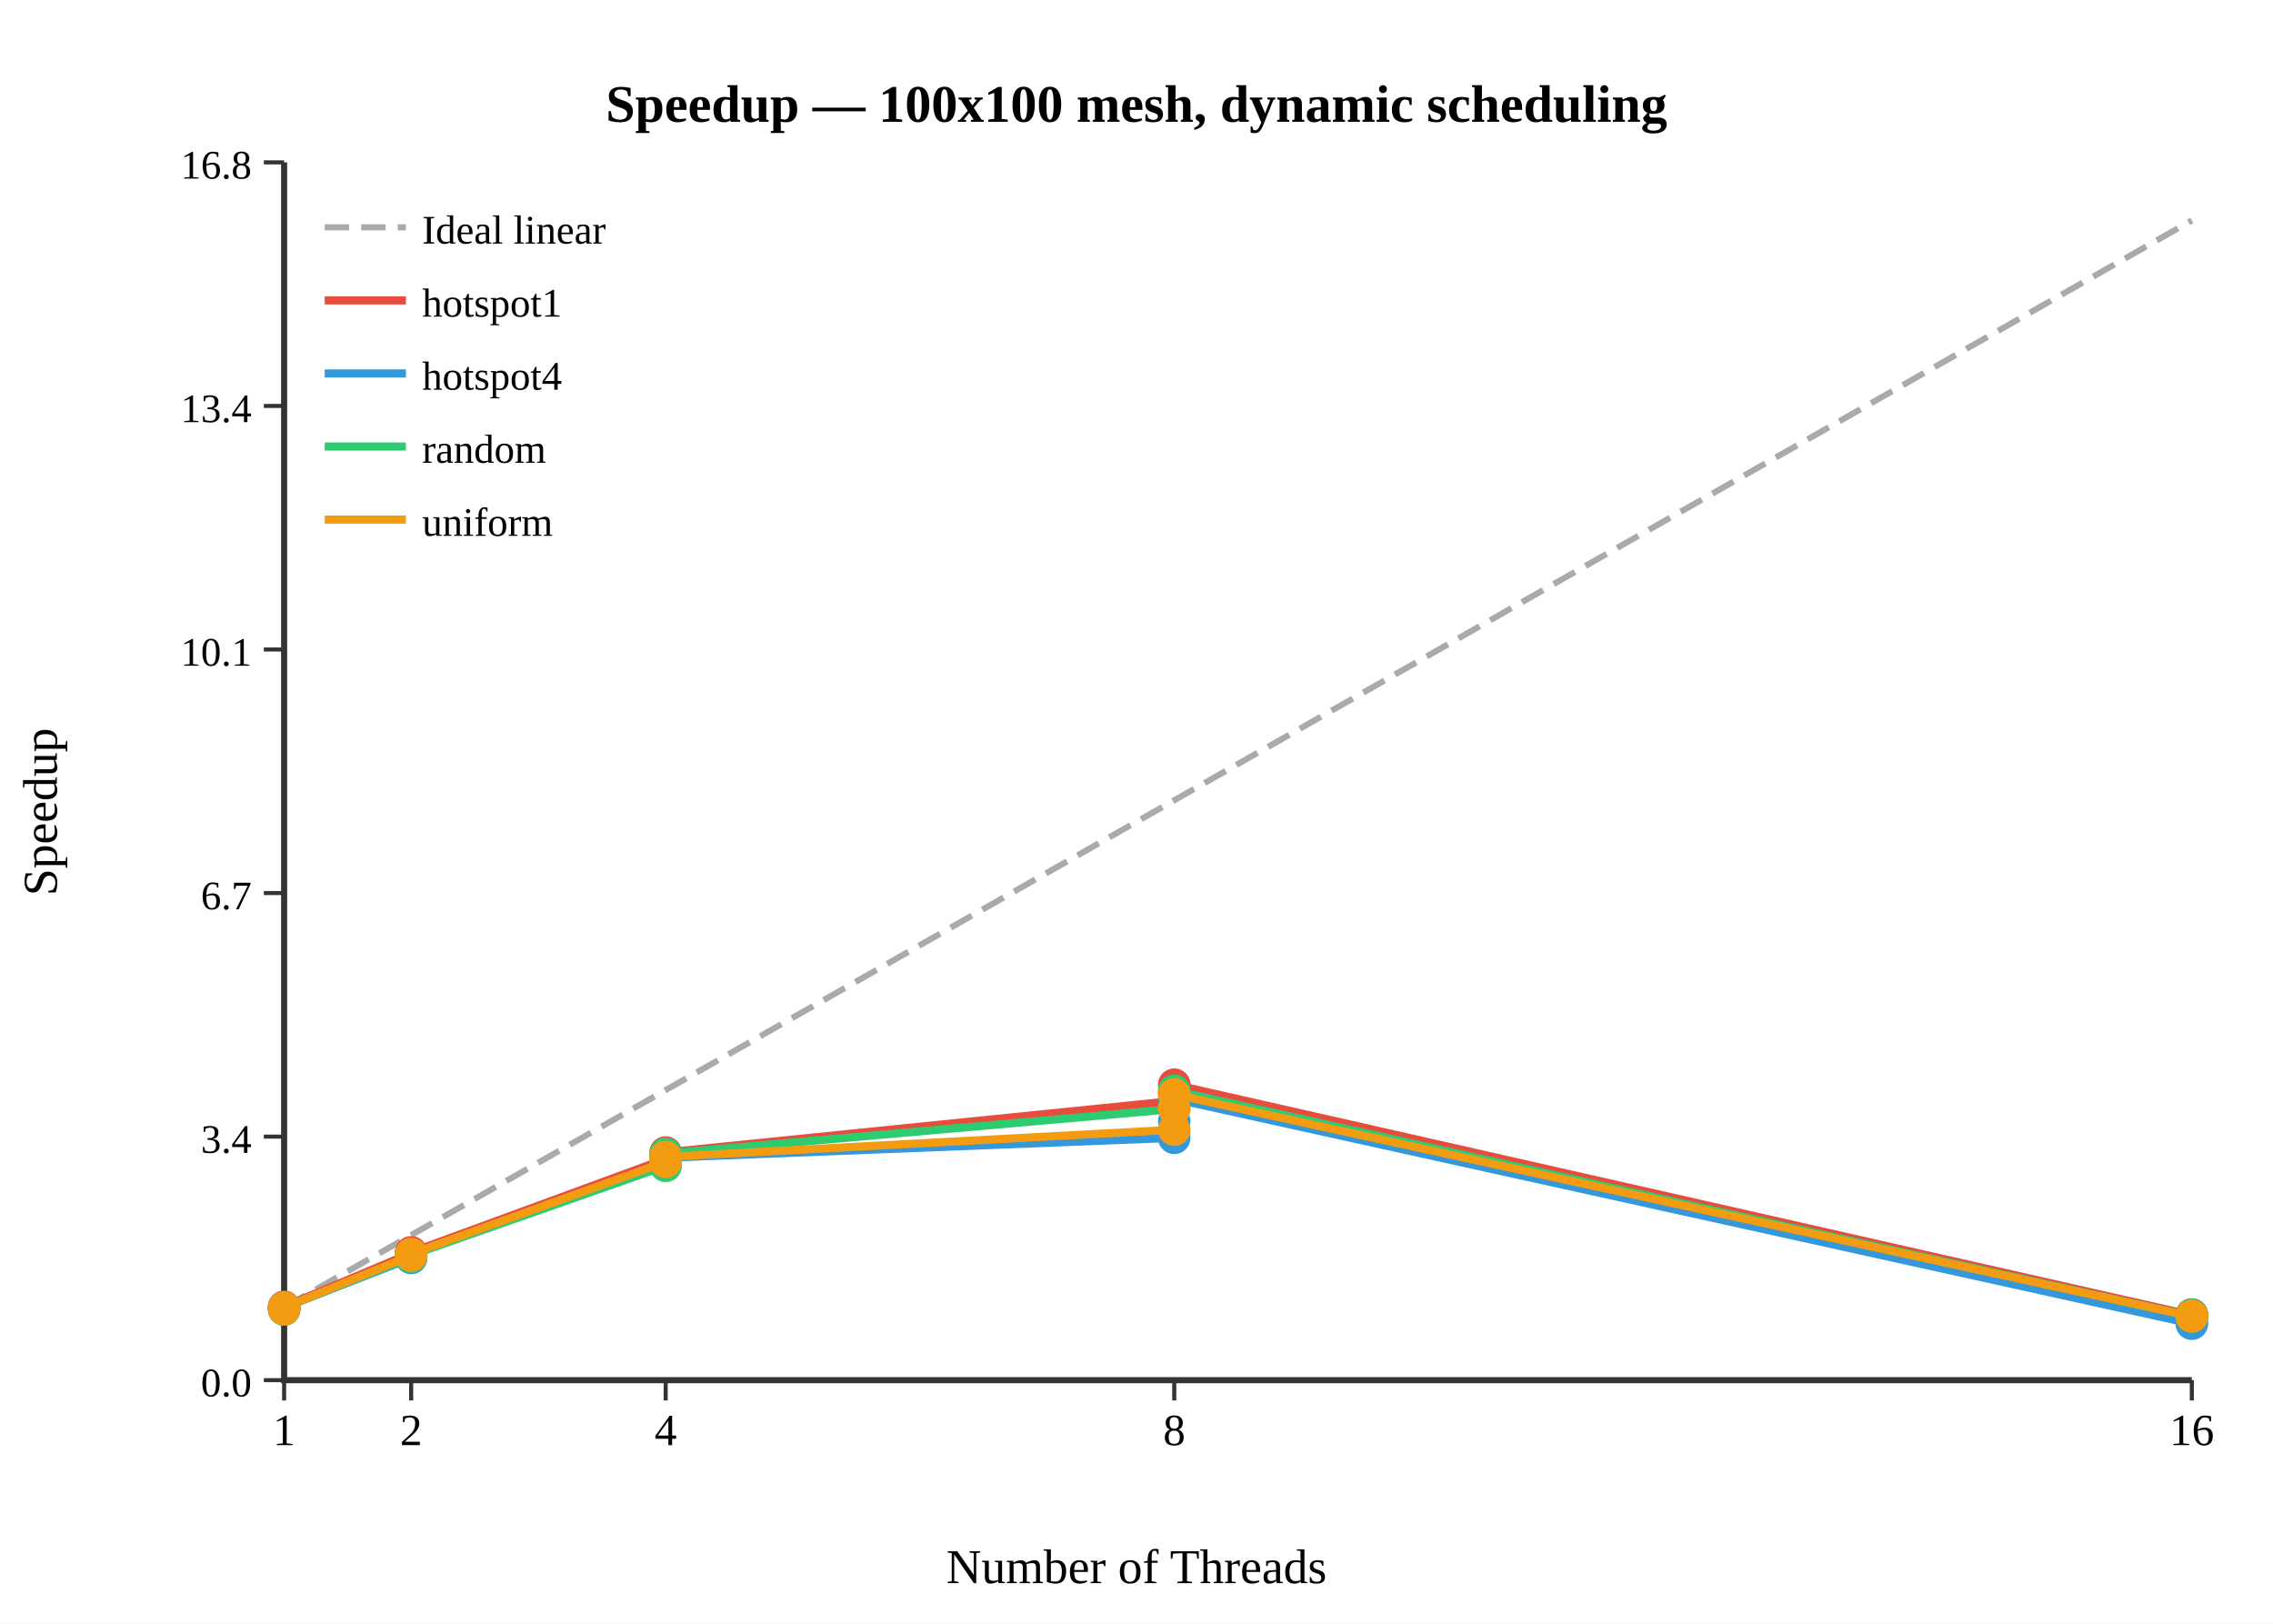
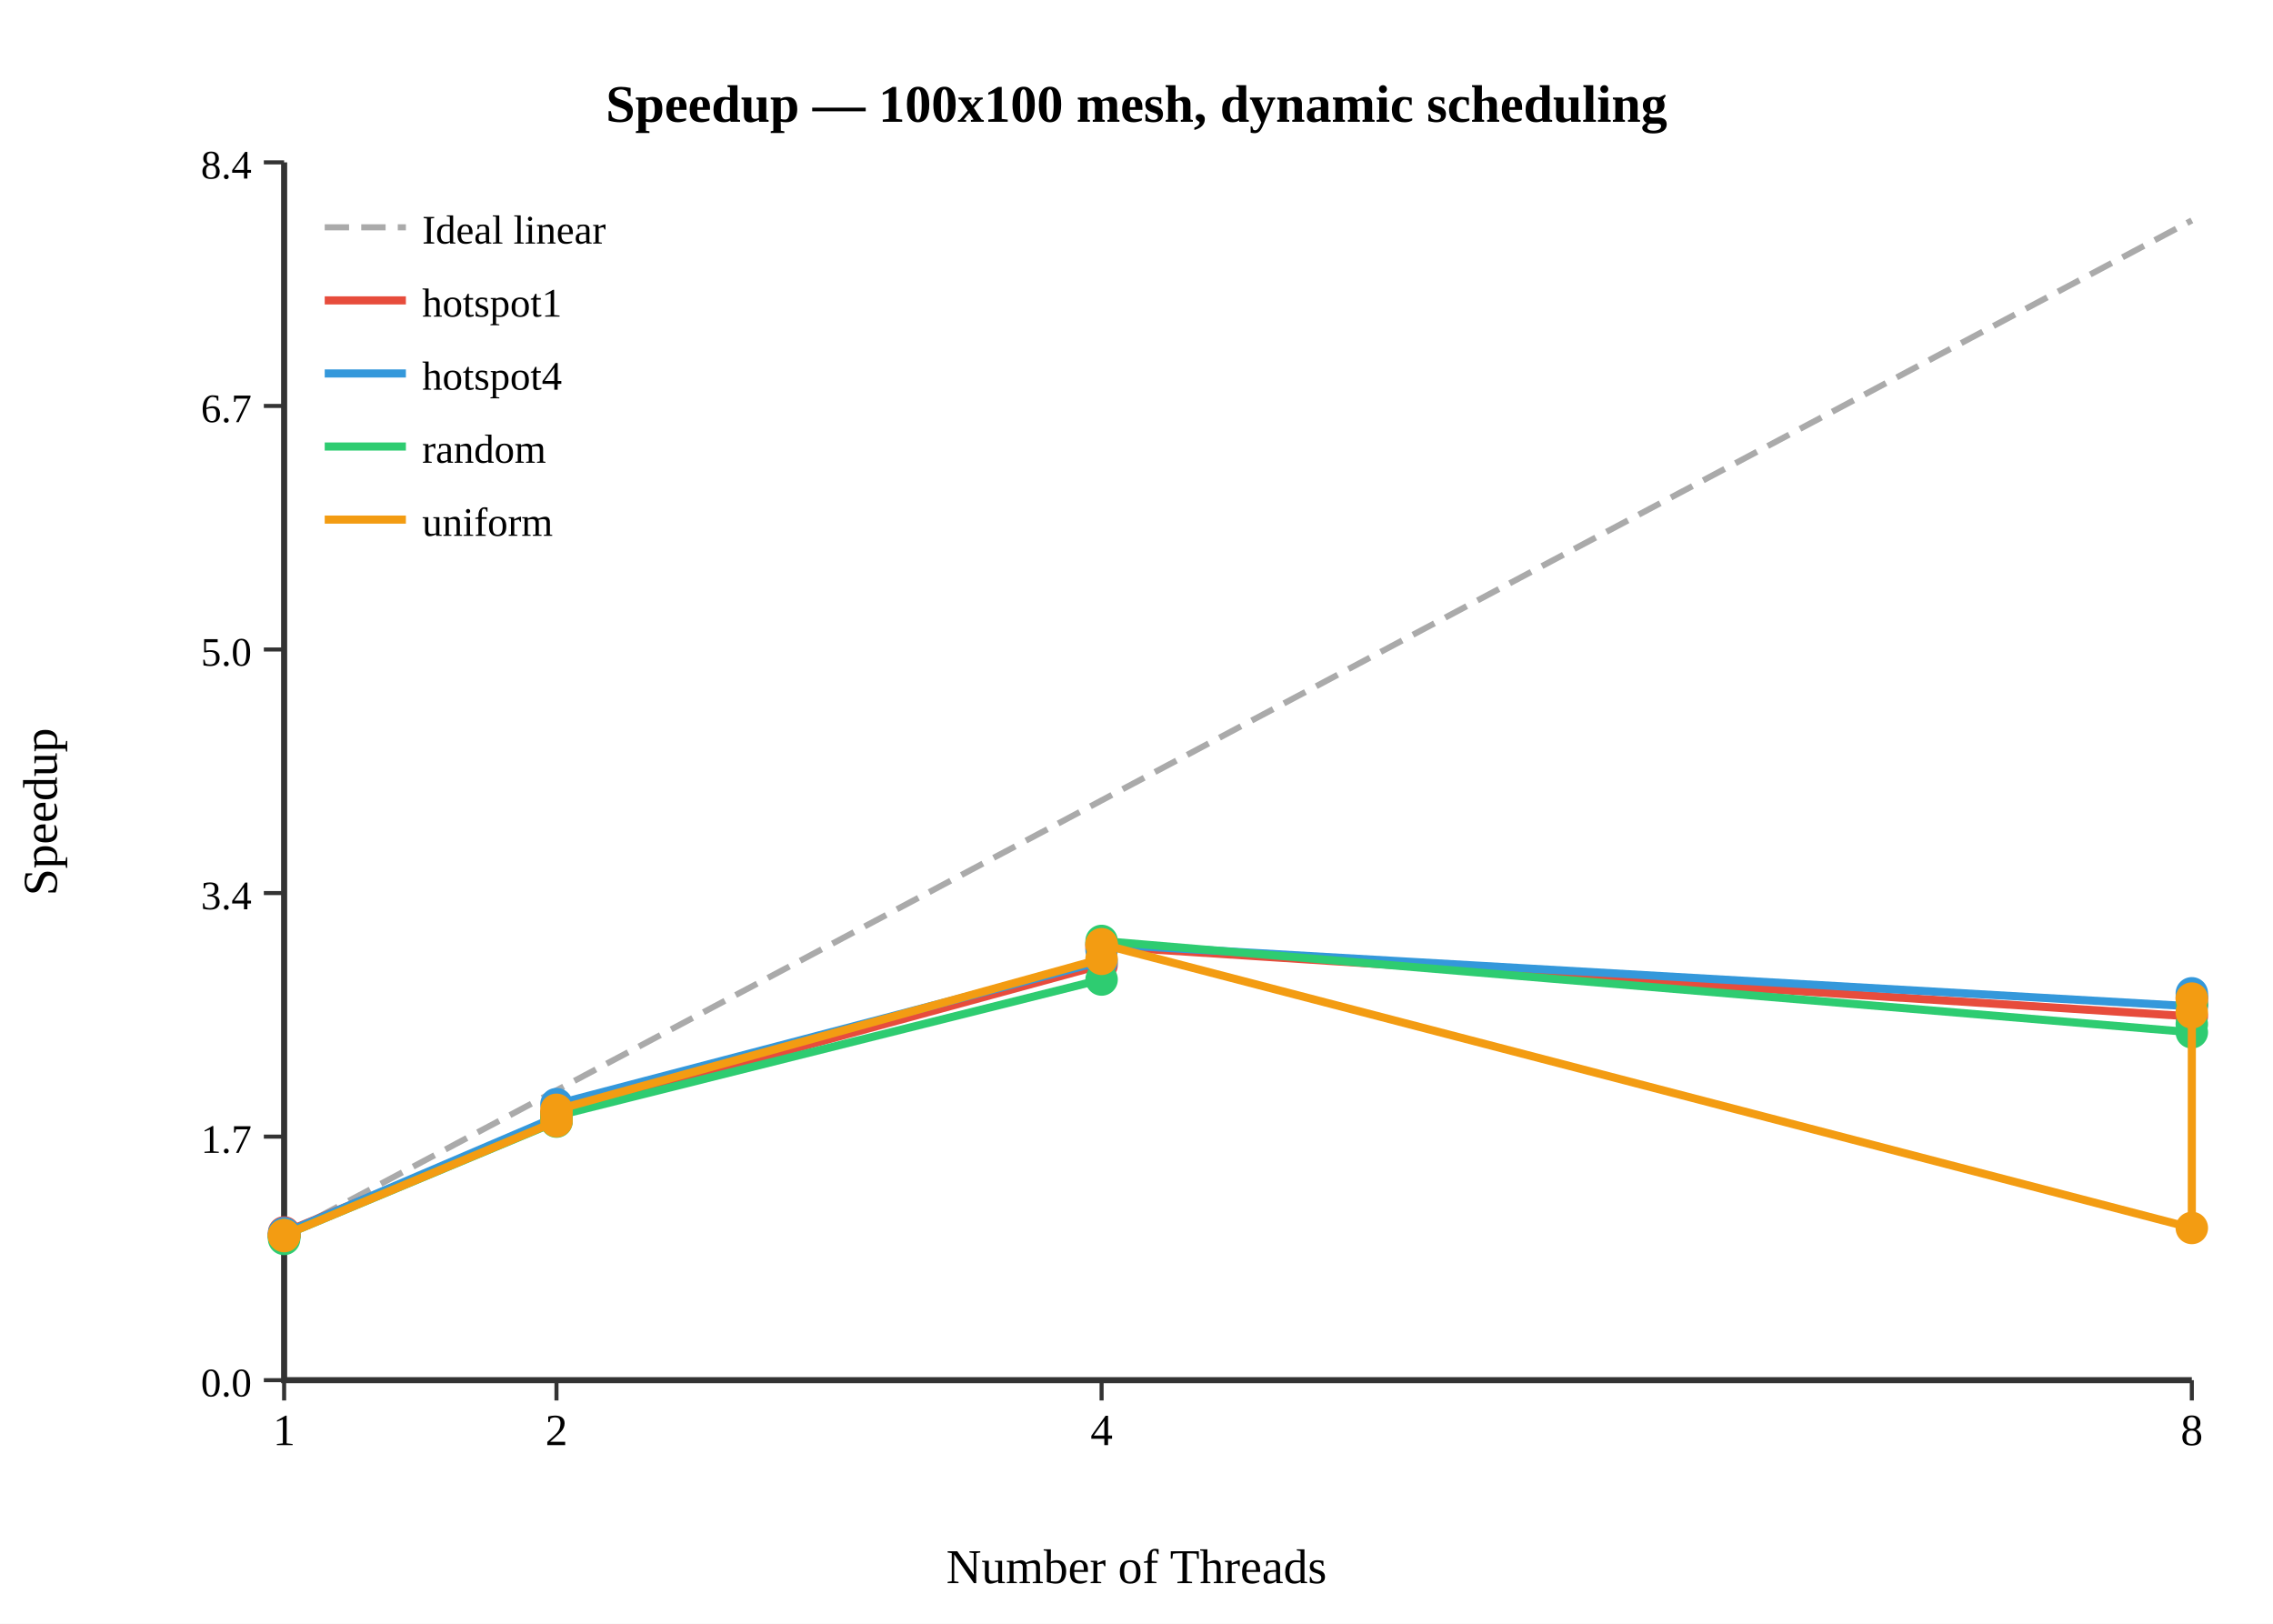
<svg xmlns="http://www.w3.org/2000/svg" viewBox="0 0 560 400">
  <rect width="560" height="400" fill="white" />
  <text x="280" y="30" text-anchor="middle" font-size="13" font-weight="bold">Speedup — 100x100 mesh, dynamic scheduling</text>
  <path d="M70.0,40.0 L70.0,340.0 L540.0,340.0" stroke="#333" fill="none" stroke-width="1.5" />
  <line x1="70.0" y1="340.0" x2="70.0" y2="345.0" stroke="#333" />
  <text x="70.0" y="356.0" text-anchor="middle" font-size="11">1</text>
-   <line x1="101.3" y1="340.0" x2="101.3" y2="345.0" stroke="#333" />
-   <text x="101.3" y="356.0" text-anchor="middle" font-size="11">2</text>
-   <line x1="164.0" y1="340.0" x2="164.0" y2="345.0" stroke="#333" />
-   <text x="164.0" y="356.0" text-anchor="middle" font-size="11">4</text>
-   <line x1="289.3" y1="340.0" x2="289.3" y2="345.0" stroke="#333" />
-   <text x="289.3" y="356.0" text-anchor="middle" font-size="11">8</text>
+   <line x1="137.1" y1="340.0" x2="137.1" y2="345.0" stroke="#333" />
+   <text x="137.1" y="356.0" text-anchor="middle" font-size="11">2</text>
+   <line x1="271.4" y1="340.0" x2="271.4" y2="345.0" stroke="#333" />
+   <text x="271.4" y="356.0" text-anchor="middle" font-size="11">4</text>
  <line x1="540.0" y1="340.0" x2="540.0" y2="345.0" stroke="#333" />
-   <text x="540.0" y="356.0" text-anchor="middle" font-size="11">16</text>
+   <text x="540.0" y="356.0" text-anchor="middle" font-size="11">8</text>
  <line x1="70.0" y1="340.0" x2="65.0" y2="340.0" stroke="#333" />
  <text x="62.0" y="344.0" text-anchor="end" font-size="10">0.0</text>
  <line x1="70.0" y1="280.0" x2="65.0" y2="280.0" stroke="#333" />
-   <text x="62.0" y="284.0" text-anchor="end" font-size="10">3.4</text>
+   <text x="62.0" y="284.0" text-anchor="end" font-size="10">1.7</text>
  <line x1="70.0" y1="220.0" x2="65.0" y2="220.0" stroke="#333" />
-   <text x="62.0" y="224.0" text-anchor="end" font-size="10">6.7</text>
+   <text x="62.0" y="224.0" text-anchor="end" font-size="10">3.4</text>
  <line x1="70.0" y1="160.0" x2="65.0" y2="160.0" stroke="#333" />
-   <text x="62.0" y="164.0" text-anchor="end" font-size="10">10.1</text>
+   <text x="62.0" y="164.0" text-anchor="end" font-size="10">5.0</text>
  <line x1="70.0" y1="100.0" x2="65.0" y2="100.0" stroke="#333" />
-   <text x="62.0" y="104.0" text-anchor="end" font-size="10">13.4</text>
+   <text x="62.0" y="104.0" text-anchor="end" font-size="10">6.7</text>
  <line x1="70.0" y1="40.0" x2="65.0" y2="40.0" stroke="#333" />
-   <text x="62.0" y="44.0" text-anchor="end" font-size="10">16.8</text>
-   <line x1="70.0" y1="322.1" x2="540.0" y2="54.3" stroke="#aaa" stroke-dasharray="6,3" stroke-width="1.5" />
-   <path d="M70.0,322.1 L70.0,322.1 L70.0,321.9 L101.3,308.7 L101.3,308.7 L101.3,308.5 L164.0,285.5 L164.0,284.4 L164.0,283.9 L289.3,271.2 L289.3,268.6 L289.3,267.2 L540.0,324.0 L540.0,323.9 L540.0,323.8" stroke="#e74c3c" fill="none" stroke-width="2" />
-   <circle cx="70.0" cy="322.1" r="4" fill="#e74c3c" />
-   <circle cx="70.0" cy="322.1" r="4" fill="#e74c3c" />
-   <circle cx="70.0" cy="321.9" r="4" fill="#e74c3c" />
-   <circle cx="101.3" cy="308.7" r="4" fill="#e74c3c" />
-   <circle cx="101.3" cy="308.7" r="4" fill="#e74c3c" />
-   <circle cx="101.3" cy="308.5" r="4" fill="#e74c3c" />
-   <circle cx="164.0" cy="285.5" r="4" fill="#e74c3c" />
-   <circle cx="164.0" cy="284.4" r="4" fill="#e74c3c" />
-   <circle cx="164.0" cy="283.9" r="4" fill="#e74c3c" />
-   <circle cx="289.3" cy="271.2" r="4" fill="#e74c3c" />
-   <circle cx="289.3" cy="268.6" r="4" fill="#e74c3c" />
-   <circle cx="289.3" cy="267.2" r="4" fill="#e74c3c" />
-   <circle cx="540.0" cy="324.0" r="4" fill="#e74c3c" />
-   <circle cx="540.0" cy="323.9" r="4" fill="#e74c3c" />
-   <circle cx="540.0" cy="323.8" r="4" fill="#e74c3c" />
-   <path d="M70.0,322.6 L70.0,322.3 L70.0,322.1 L101.3,309.9 L101.3,309.6 L101.3,309.1 L164.0,286.6 L164.0,285.9 L164.0,285.2 L289.3,280.3 L289.3,276.2 L289.3,270.7 L540.0,326.1 L540.0,325.9 L540.0,324.7" stroke="#3498db" fill="none" stroke-width="2" />
-   <circle cx="70.0" cy="322.6" r="4" fill="#3498db" />
-   <circle cx="70.0" cy="322.3" r="4" fill="#3498db" />
-   <circle cx="70.0" cy="322.1" r="4" fill="#3498db" />
-   <circle cx="101.3" cy="309.9" r="4" fill="#3498db" />
-   <circle cx="101.3" cy="309.6" r="4" fill="#3498db" />
-   <circle cx="101.3" cy="309.1" r="4" fill="#3498db" />
-   <circle cx="164.0" cy="286.6" r="4" fill="#3498db" />
-   <circle cx="164.0" cy="285.9" r="4" fill="#3498db" />
-   <circle cx="164.0" cy="285.2" r="4" fill="#3498db" />
-   <circle cx="289.3" cy="280.3" r="4" fill="#3498db" />
-   <circle cx="289.3" cy="276.2" r="4" fill="#3498db" />
-   <circle cx="289.3" cy="270.7" r="4" fill="#3498db" />
-   <circle cx="540.0" cy="326.1" r="4" fill="#3498db" />
-   <circle cx="540.0" cy="325.9" r="4" fill="#3498db" />
-   <circle cx="540.0" cy="324.7" r="4" fill="#3498db" />
-   <path d="M70.0,322.6 L70.0,322.3 L70.0,322.1 L101.3,309.6 L101.3,309.3 L101.3,309.2 L164.0,287.2 L164.0,284.8 L164.0,284.2 L289.3,273.2 L289.3,269.6 L289.3,268.7 L540.0,324.3 L540.0,323.9 L540.0,323.9" stroke="#2ecc71" fill="none" stroke-width="2" />
-   <circle cx="70.0" cy="322.6" r="4" fill="#2ecc71" />
-   <circle cx="70.0" cy="322.3" r="4" fill="#2ecc71" />
-   <circle cx="70.0" cy="322.1" r="4" fill="#2ecc71" />
-   <circle cx="101.3" cy="309.6" r="4" fill="#2ecc71" />
-   <circle cx="101.3" cy="309.3" r="4" fill="#2ecc71" />
-   <circle cx="101.3" cy="309.2" r="4" fill="#2ecc71" />
-   <circle cx="164.0" cy="287.2" r="4" fill="#2ecc71" />
-   <circle cx="164.0" cy="284.8" r="4" fill="#2ecc71" />
-   <circle cx="164.0" cy="284.2" r="4" fill="#2ecc71" />
-   <circle cx="289.3" cy="273.2" r="4" fill="#2ecc71" />
-   <circle cx="289.3" cy="269.6" r="4" fill="#2ecc71" />
-   <circle cx="289.3" cy="268.7" r="4" fill="#2ecc71" />
-   <circle cx="540.0" cy="324.3" r="4" fill="#2ecc71" />
-   <circle cx="540.0" cy="323.9" r="4" fill="#2ecc71" />
-   <circle cx="540.0" cy="323.9" r="4" fill="#2ecc71" />
-   <path d="M70.0,322.5 L70.0,322.2 L70.0,322.1 L101.3,309.3 L101.3,309.1 L101.3,308.9 L164.0,286.2 L164.0,285.3 L164.0,285.0 L289.3,278.3 L289.3,273.1 L289.3,269.6 L540.0,324.3 L540.0,324.2 L540.0,324.2" stroke="#f39c12" fill="none" stroke-width="2" />
-   <circle cx="70.0" cy="322.5" r="4" fill="#f39c12" />
-   <circle cx="70.0" cy="322.2" r="4" fill="#f39c12" />
-   <circle cx="70.0" cy="322.1" r="4" fill="#f39c12" />
-   <circle cx="101.3" cy="309.3" r="4" fill="#f39c12" />
-   <circle cx="101.3" cy="309.1" r="4" fill="#f39c12" />
-   <circle cx="101.3" cy="308.9" r="4" fill="#f39c12" />
-   <circle cx="164.0" cy="286.2" r="4" fill="#f39c12" />
-   <circle cx="164.0" cy="285.3" r="4" fill="#f39c12" />
-   <circle cx="164.0" cy="285.0" r="4" fill="#f39c12" />
-   <circle cx="289.3" cy="278.3" r="4" fill="#f39c12" />
-   <circle cx="289.3" cy="273.1" r="4" fill="#f39c12" />
-   <circle cx="289.3" cy="269.6" r="4" fill="#f39c12" />
-   <circle cx="540.0" cy="324.3" r="4" fill="#f39c12" />
-   <circle cx="540.0" cy="324.2" r="4" fill="#f39c12" />
-   <circle cx="540.0" cy="324.2" r="4" fill="#f39c12" />
+   <text x="62.0" y="44.0" text-anchor="end" font-size="10">8.4</text>
+   <line x1="70.0" y1="304.3" x2="540.0" y2="54.3" stroke="#aaa" stroke-dasharray="6,3" stroke-width="1.5" />
+   <path d="M70.0,304.3 L70.0,304.3 L70.0,303.6 L137.1,275.8 L137.1,274.8 L137.1,274.3 L271.4,237.7 L271.4,233.5 L271.4,233.1 L540.0,250.4 L540.0,247.4 L540.0,246.0" stroke="#e74c3c" fill="none" stroke-width="2" />
+   <circle cx="70.0" cy="304.3" r="4" fill="#e74c3c" />
+   <circle cx="70.0" cy="304.3" r="4" fill="#e74c3c" />
+   <circle cx="70.0" cy="303.6" r="4" fill="#e74c3c" />
+   <circle cx="137.1" cy="275.8" r="4" fill="#e74c3c" />
+   <circle cx="137.1" cy="274.8" r="4" fill="#e74c3c" />
+   <circle cx="137.1" cy="274.3" r="4" fill="#e74c3c" />
+   <circle cx="271.4" cy="237.7" r="4" fill="#e74c3c" />
+   <circle cx="271.4" cy="233.5" r="4" fill="#e74c3c" />
+   <circle cx="271.4" cy="233.1" r="4" fill="#e74c3c" />
+   <circle cx="540.0" cy="250.4" r="4" fill="#e74c3c" />
+   <circle cx="540.0" cy="247.4" r="4" fill="#e74c3c" />
+   <circle cx="540.0" cy="246.0" r="4" fill="#e74c3c" />
+   <path d="M70.0,304.5 L70.0,304.3 L70.0,303.8 L137.1,275.1 L137.1,274.7 L137.1,272.0 L271.4,236.8 L271.4,234.1 L271.4,232.6 L540.0,247.9 L540.0,245.5 L540.0,244.7" stroke="#3498db" fill="none" stroke-width="2" />
+   <circle cx="70.0" cy="304.5" r="4" fill="#3498db" />
+   <circle cx="70.0" cy="304.3" r="4" fill="#3498db" />
+   <circle cx="70.0" cy="303.8" r="4" fill="#3498db" />
+   <circle cx="137.1" cy="275.1" r="4" fill="#3498db" />
+   <circle cx="137.1" cy="274.7" r="4" fill="#3498db" />
+   <circle cx="137.1" cy="272.0" r="4" fill="#3498db" />
+   <circle cx="271.4" cy="236.8" r="4" fill="#3498db" />
+   <circle cx="271.4" cy="234.1" r="4" fill="#3498db" />
+   <circle cx="271.4" cy="232.6" r="4" fill="#3498db" />
+   <circle cx="540.0" cy="247.9" r="4" fill="#3498db" />
+   <circle cx="540.0" cy="245.5" r="4" fill="#3498db" />
+   <circle cx="540.0" cy="244.7" r="4" fill="#3498db" />
+   <path d="M70.0,305.2 L70.0,304.8 L70.0,304.3 L137.1,276.3 L137.1,275.9 L137.1,274.9 L271.4,241.3 L271.4,232.3 L271.4,231.8 L540.0,254.3 L540.0,252.3 L540.0,247.3" stroke="#2ecc71" fill="none" stroke-width="2" />
+   <circle cx="70.0" cy="305.2" r="4" fill="#2ecc71" />
+   <circle cx="70.0" cy="304.8" r="4" fill="#2ecc71" />
+   <circle cx="70.0" cy="304.3" r="4" fill="#2ecc71" />
+   <circle cx="137.1" cy="276.3" r="4" fill="#2ecc71" />
+   <circle cx="137.1" cy="275.9" r="4" fill="#2ecc71" />
+   <circle cx="137.1" cy="274.9" r="4" fill="#2ecc71" />
+   <circle cx="271.4" cy="241.3" r="4" fill="#2ecc71" />
+   <circle cx="271.4" cy="232.3" r="4" fill="#2ecc71" />
+   <circle cx="271.4" cy="231.8" r="4" fill="#2ecc71" />
+   <circle cx="540.0" cy="254.3" r="4" fill="#2ecc71" />
+   <circle cx="540.0" cy="252.3" r="4" fill="#2ecc71" />
+   <circle cx="540.0" cy="247.3" r="4" fill="#2ecc71" />
+   <path d="M70.0,304.5 L70.0,304.3 L70.0,304.3 L137.1,276.2 L137.1,274.5 L137.1,273.4 L271.4,236.2 L271.4,232.7 L271.4,232.6 L540.0,302.5 L540.0,249.4 L540.0,246.0" stroke="#f39c12" fill="none" stroke-width="2" />
+   <circle cx="70.0" cy="304.5" r="4" fill="#f39c12" />
+   <circle cx="70.0" cy="304.3" r="4" fill="#f39c12" />
+   <circle cx="70.0" cy="304.3" r="4" fill="#f39c12" />
+   <circle cx="137.1" cy="276.2" r="4" fill="#f39c12" />
+   <circle cx="137.1" cy="274.5" r="4" fill="#f39c12" />
+   <circle cx="137.1" cy="273.4" r="4" fill="#f39c12" />
+   <circle cx="271.4" cy="236.2" r="4" fill="#f39c12" />
+   <circle cx="271.4" cy="232.7" r="4" fill="#f39c12" />
+   <circle cx="271.4" cy="232.6" r="4" fill="#f39c12" />
+   <circle cx="540.0" cy="302.5" r="4" fill="#f39c12" />
+   <circle cx="540.0" cy="249.4" r="4" fill="#f39c12" />
+   <circle cx="540.0" cy="246.0" r="4" fill="#f39c12" />
  <g transform="translate(80,50)">
    <line x1="0" y1="6" x2="20" y2="6" stroke="#aaa" stroke-dasharray="6,3" stroke-width="1.5" />
    <text x="24" y="10" font-size="10">Ideal linear</text>
  </g>
  <g transform="translate(80,68)">
    <line x1="0" y1="6" x2="20" y2="6" stroke="#e74c3c" stroke-width="2" />
    <text x="24" y="10" font-size="10">hotspot1</text>
  </g>
  <g transform="translate(80,86)">
    <line x1="0" y1="6" x2="20" y2="6" stroke="#3498db" stroke-width="2" />
    <text x="24" y="10" font-size="10">hotspot4</text>
  </g>
  <g transform="translate(80,104)">
    <line x1="0" y1="6" x2="20" y2="6" stroke="#2ecc71" stroke-width="2" />
    <text x="24" y="10" font-size="10">random</text>
  </g>
  <g transform="translate(80,122)">
    <line x1="0" y1="6" x2="20" y2="6" stroke="#f39c12" stroke-width="2" />
    <text x="24" y="10" font-size="10">uniform</text>
  </g>
  <text x="280" y="390" text-anchor="middle" font-size="12">Number of Threads</text>
  <text x="14" y="200" text-anchor="middle" font-size="12" transform="rotate(-90 14 200)">Speedup</text>
</svg>
